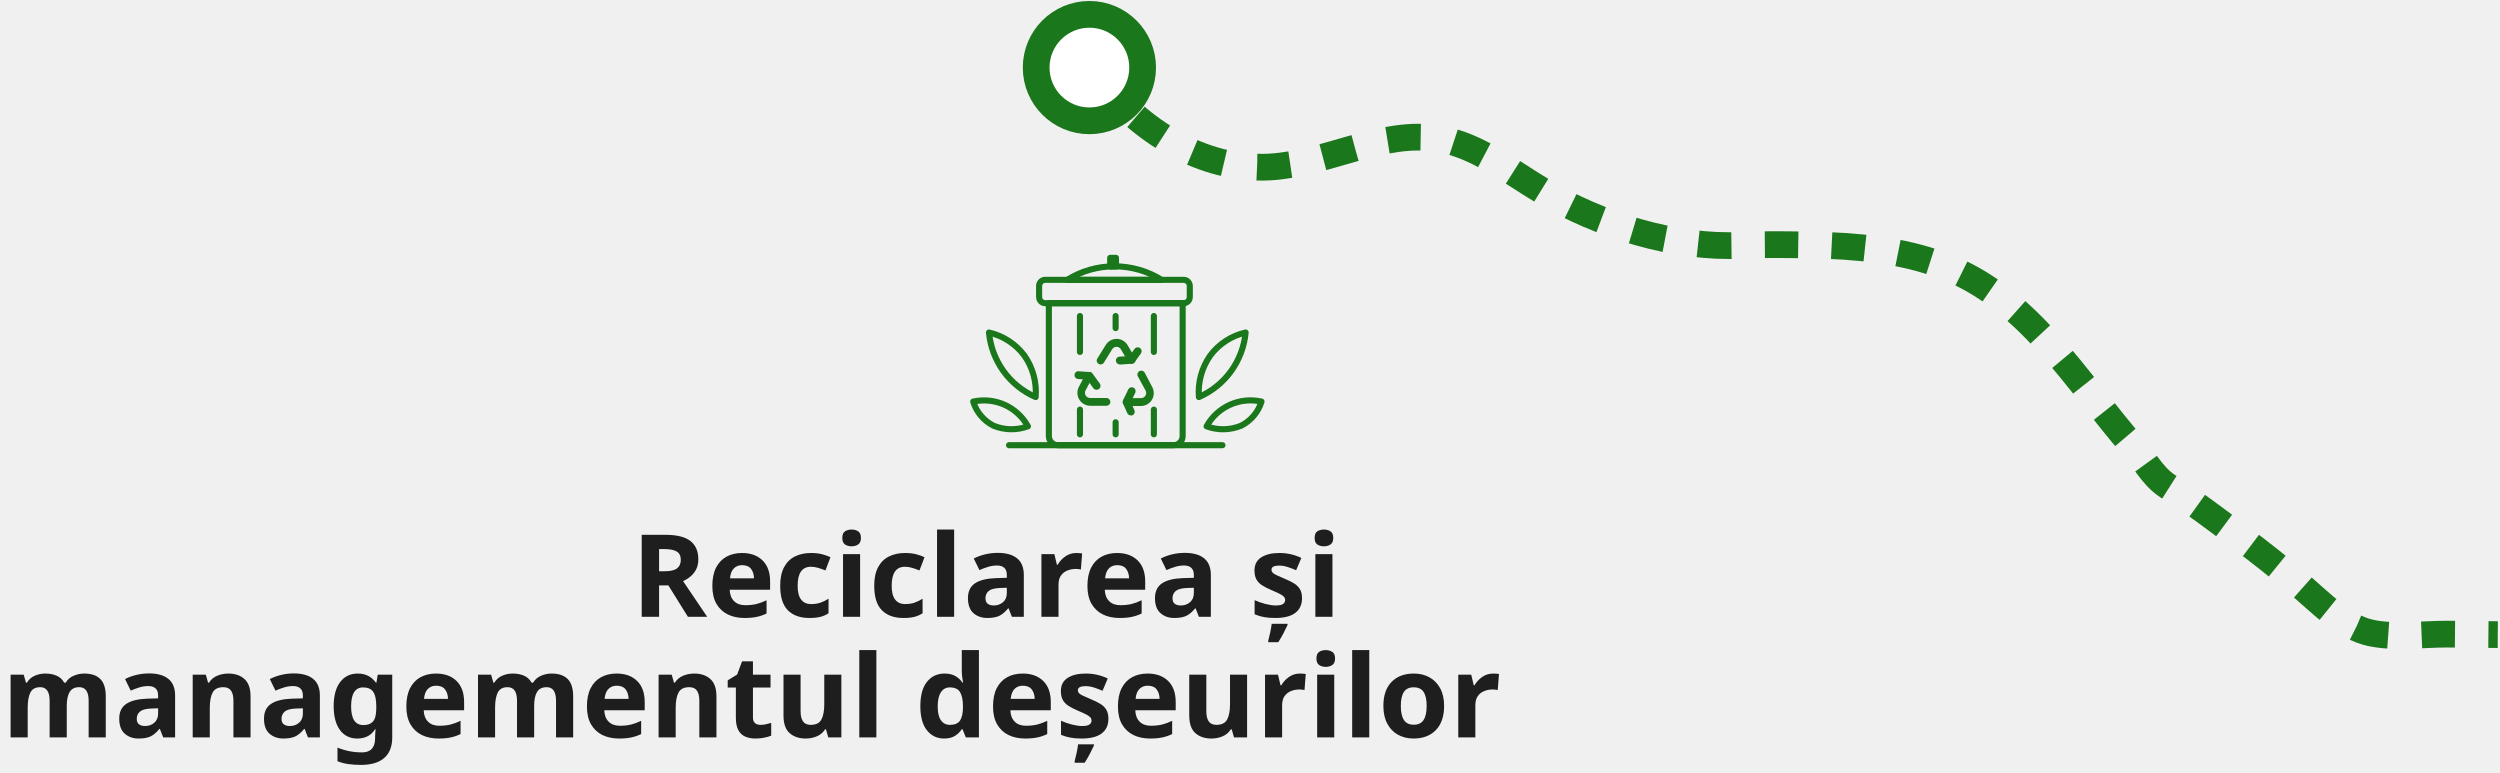
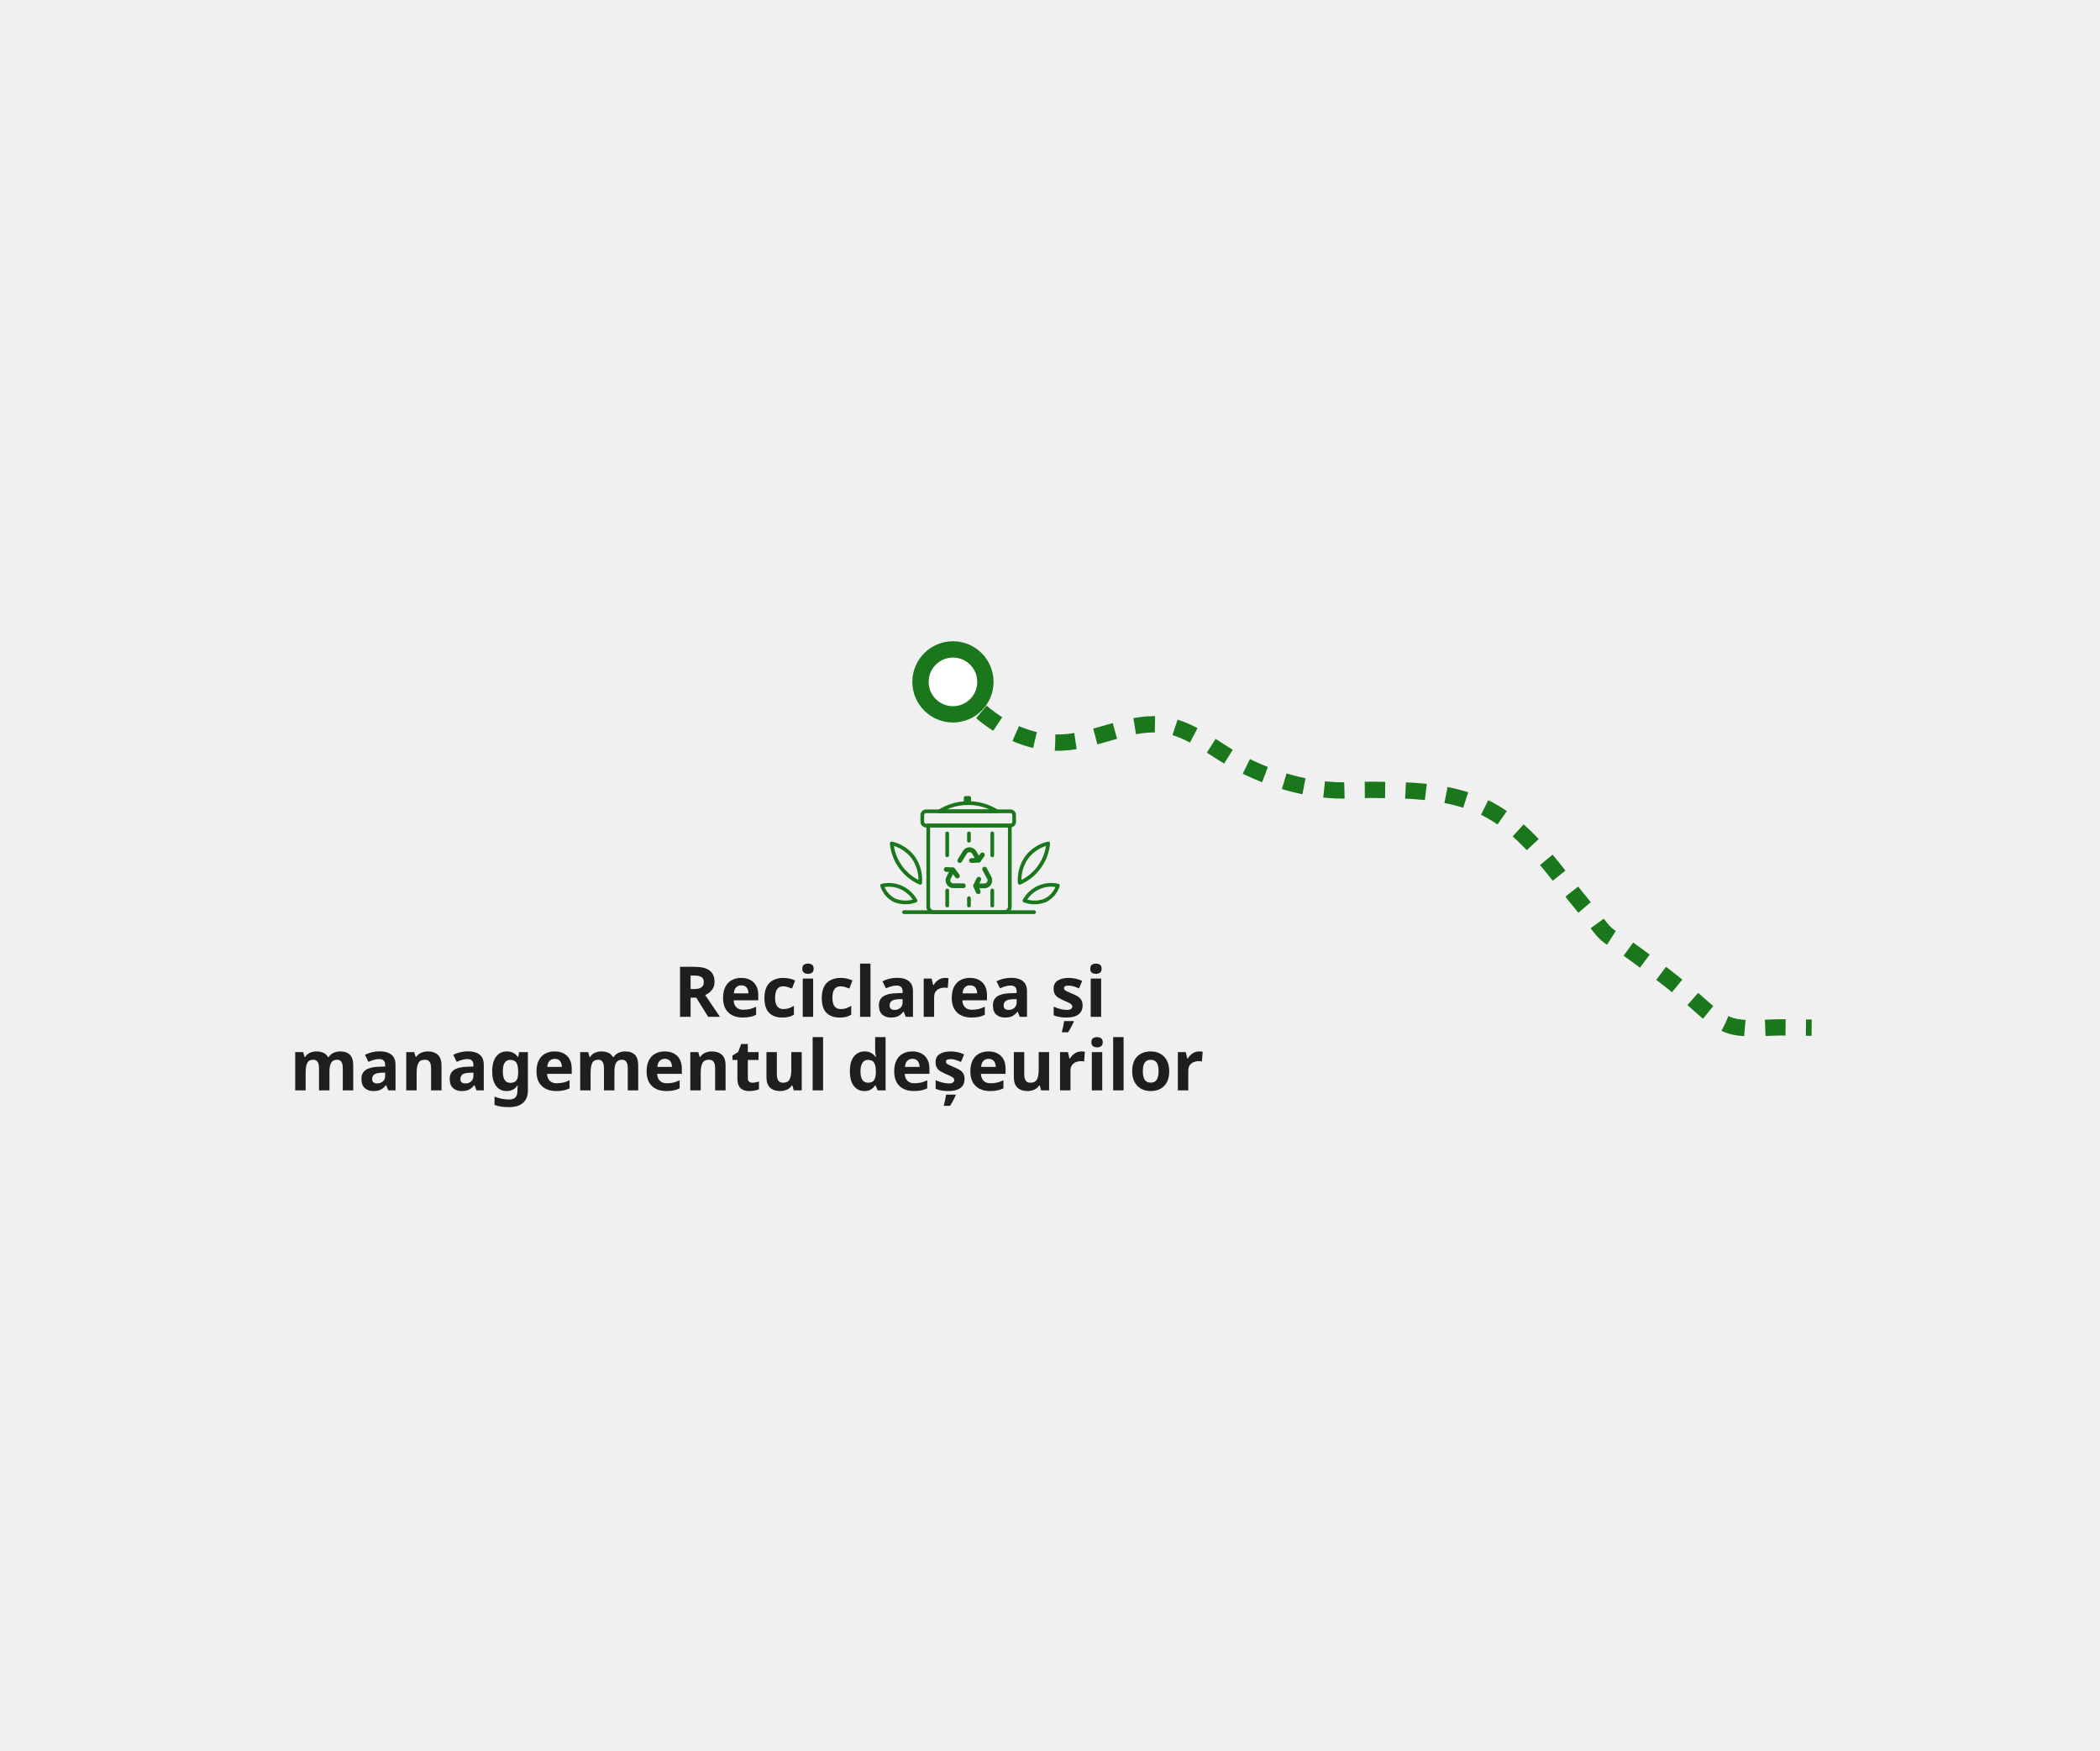
- <svg xmlns="http://www.w3.org/2000/svg" width="871" height="269" viewBox="0 0 871 269" fill="none">
-   <path d="M380.143 23.547C380.962 24.689 381.781 25.806 382.65 26.924C396.901 45.47 419.048 59.473 442.386 58.182C462.471 57.064 481.713 44.949 501.55 48.4C514.808 50.709 525.757 59.572 537.302 66.474C557.313 78.441 583.482 86.659 606.994 85.467C614.839 85.07 622.834 85.244 630.679 85.368C646.37 85.616 662.26 87.031 677.082 92.593C706.727 103.716 723.336 132.789 743.074 155.432C744.39 156.946 745.582 158.585 746.749 160.224C748.685 162.93 750.622 165.636 753.13 167.796C755.712 170.031 758.964 171.52 761.67 173.432C767.877 177.827 773.985 182.395 780.192 187.013C787.814 192.674 794.741 198.185 801.916 204.343C808.793 210.252 816.664 218.47 825.85 220.481C834.192 222.318 843.925 220.927 852.441 220.927C858.35 220.927 864.283 221.076 870.217 221.101" stroke="#1B771B" stroke-width="9.315" stroke-miterlimit="10" stroke-linejoin="round" stroke-dasharray="11.64 11.64" />
-   <path d="M379.546 42.093C389.789 42.093 398.093 33.789 398.093 23.546C398.093 13.303 389.789 5 379.546 5C369.303 5 361 13.303 361 23.546C361 33.789 369.303 42.093 379.546 42.093Z" fill="white" stroke="#1B771B" stroke-width="9.315" stroke-miterlimit="10" stroke-linecap="round" stroke-linejoin="round" />
-   <path d="M365.423 105.629V151.91C365.421 152.329 365.502 152.744 365.66 153.132C365.819 153.52 366.053 153.873 366.349 154.17C366.645 154.467 366.996 154.703 367.383 154.864C367.77 155.025 368.185 155.108 368.604 155.108H408.853C409.273 155.108 409.688 155.025 410.075 154.864C410.462 154.703 410.814 154.467 411.109 154.17C411.405 153.873 411.639 153.52 411.798 153.132C411.957 152.744 412.037 152.329 412.035 151.91V105.629H365.423Z" stroke="#1B771B" stroke-width="2.128" stroke-linecap="round" stroke-linejoin="round" />
-   <path d="M360.816 138.338C356.345 136.384 352.478 133.268 349.62 129.314C346.761 125.359 345.014 120.711 344.561 115.852C349.489 116.983 353.857 119.825 356.889 123.872C359.844 128.089 361.233 133.206 360.816 138.338Z" stroke="#1B771B" stroke-width="2.128" stroke-linecap="round" stroke-linejoin="round" />
-   <path d="M358.132 148.53C356.305 145.229 353.464 142.603 350.029 141.04C346.588 139.498 342.742 139.103 339.06 139.914C339.614 141.717 340.527 143.391 341.742 144.834C342.958 146.278 344.452 147.461 346.135 148.315C349.967 149.883 354.246 149.96 358.132 148.53Z" stroke="#1B771B" stroke-width="2.128" stroke-linecap="round" stroke-linejoin="round" />
-   <path d="M417.702 138.338C422.174 136.382 426.04 133.266 428.902 129.312C431.763 125.358 433.514 120.711 433.974 115.852C429.042 116.975 424.671 119.818 421.646 123.872C418.686 128.088 417.291 133.204 417.702 138.338Z" stroke="#1B771B" stroke-width="2.128" stroke-linecap="round" stroke-linejoin="round" />
-   <path d="M420.387 148.529C422.209 145.214 425.06 142.581 428.509 141.026C431.957 139.472 435.818 139.081 439.509 139.912C438.951 141.717 438.036 143.391 436.818 144.834C435.599 146.278 434.102 147.461 432.417 148.313C428.575 149.89 424.282 149.967 420.387 148.529Z" stroke="#1B771B" stroke-width="2.128" stroke-linecap="round" stroke-linejoin="round" />
-   <path d="M414.521 99.68V103.491C414.525 103.904 414.407 104.309 414.183 104.656C413.959 105.004 413.639 105.278 413.262 105.446C412.985 105.567 412.686 105.629 412.383 105.628H364.131C363.84 105.624 363.553 105.562 363.286 105.446C362.908 105.278 362.588 105.004 362.364 104.656C362.14 104.309 362.023 103.904 362.026 103.491V99.68C362.018 99.397 362.065 99.115 362.167 98.851C362.269 98.587 362.422 98.346 362.618 98.143C362.814 97.939 363.049 97.776 363.309 97.665C363.569 97.553 363.848 97.494 364.131 97.492H412.383C412.668 97.492 412.95 97.549 413.213 97.659C413.476 97.77 413.714 97.932 413.913 98.136C414.112 98.34 414.268 98.581 414.373 98.846C414.477 99.111 414.528 99.395 414.521 99.68Z" stroke="#1B771B" stroke-width="2.128" stroke-linecap="round" stroke-linejoin="round" />
-   <path d="M404.711 97.493H371.819C376.753 94.415 382.451 92.784 388.265 92.784C394.08 92.784 399.778 94.415 404.711 97.493Z" stroke="#1B771B" stroke-width="2.128" stroke-linecap="round" stroke-linejoin="round" />
-   <path d="M388.804 89.838H386.799V92.854H388.804V89.838Z" stroke="#1B771B" stroke-width="2.128" stroke-linecap="round" stroke-linejoin="round" />
-   <path d="M393.99 144.735C393.725 144.739 393.466 144.664 393.244 144.519C393.023 144.374 392.85 144.167 392.747 143.923L391.256 140.609C391.169 140.402 391.135 140.177 391.155 139.953C391.176 139.73 391.25 139.515 391.373 139.327C391.495 139.139 391.662 138.984 391.858 138.875C392.054 138.767 392.274 138.707 392.499 138.703H397.47C397.783 138.716 398.095 138.645 398.373 138.5C398.651 138.354 398.885 138.137 399.053 137.872C399.221 137.607 399.316 137.302 399.329 136.988C399.342 136.675 399.272 136.363 399.127 136.085L396.426 131.131C396.342 130.973 396.29 130.8 396.273 130.622C396.256 130.444 396.274 130.265 396.327 130.094C396.379 129.923 396.464 129.765 396.578 129.627C396.692 129.489 396.831 129.375 396.989 129.291C397.147 129.207 397.32 129.156 397.497 129.139C397.675 129.122 397.855 129.14 398.026 129.192C398.196 129.244 398.355 129.33 398.493 129.443C398.631 129.557 398.745 129.697 398.828 129.855L401.43 134.826C401.801 135.512 401.988 136.283 401.97 137.063C401.953 137.843 401.733 138.605 401.332 139.274C400.93 139.943 400.361 140.496 399.681 140.878C399.001 141.26 398.233 141.459 397.453 141.454H394.586L395.233 142.912C395.373 143.242 395.379 143.614 395.249 143.948C395.119 144.283 394.863 144.553 394.537 144.702C394.359 144.752 394.173 144.763 393.99 144.735Z" fill="#1B771B" />
-   <path d="M392.499 141.372C392.293 141.368 392.09 141.323 391.902 141.24C391.582 141.076 391.339 140.794 391.224 140.453C391.109 140.112 391.133 139.741 391.289 139.417L393.112 135.606C393.283 135.305 393.562 135.081 393.893 134.979C394.223 134.877 394.58 134.905 394.891 135.058C395.201 135.21 395.442 135.474 395.564 135.798C395.686 136.122 395.68 136.479 395.548 136.799L393.725 140.577C393.614 140.81 393.441 141.008 393.225 141.148C393.008 141.289 392.757 141.366 392.499 141.372Z" fill="#1B771B" />
-   <path d="M383.452 126.973C383.209 126.976 382.97 126.913 382.76 126.791C382.55 126.669 382.377 126.492 382.26 126.28C382.143 126.067 382.085 125.827 382.094 125.584C382.102 125.341 382.176 125.105 382.308 124.902L385.241 120.179C385.64 119.528 386.201 118.99 386.868 118.618C387.536 118.247 388.288 118.054 389.052 118.058C389.83 118.066 390.592 118.277 391.263 118.669C391.934 119.061 392.491 119.622 392.88 120.295L394.355 122.814L395.283 121.538C395.502 121.248 395.828 121.057 396.189 121.007C396.549 120.957 396.915 121.053 397.205 121.273C397.495 121.493 397.686 121.818 397.735 122.179C397.785 122.54 397.689 122.905 397.47 123.195L395.316 126.161C395.19 126.35 395.016 126.501 394.812 126.6C394.608 126.699 394.382 126.742 394.156 126.724C393.929 126.71 393.71 126.641 393.516 126.522C393.323 126.404 393.161 126.24 393.046 126.045L390.527 121.72C390.377 121.451 390.159 121.226 389.894 121.069C389.629 120.912 389.327 120.828 389.019 120.825C388.711 120.82 388.407 120.895 388.136 121.044C387.866 121.192 387.639 121.408 387.478 121.671L384.545 126.409C384.419 126.582 384.255 126.722 384.065 126.82C383.875 126.918 383.665 126.971 383.452 126.973Z" fill="#1B771B" />
-   <path d="M390.031 126.956C389.696 126.931 389.383 126.783 389.151 126.54C388.919 126.298 388.785 125.978 388.775 125.643C388.765 125.307 388.879 124.98 389.095 124.724C389.312 124.468 389.615 124.301 389.948 124.255L394.19 124.006C394.368 123.993 394.548 124.016 394.717 124.072C394.887 124.128 395.044 124.217 395.18 124.334C395.315 124.451 395.426 124.593 395.506 124.753C395.587 124.913 395.635 125.087 395.648 125.266C395.661 125.444 395.639 125.624 395.582 125.793C395.526 125.963 395.437 126.12 395.32 126.256C395.203 126.391 395.061 126.502 394.901 126.582C394.741 126.663 394.567 126.711 394.389 126.724L390.13 127.022L390.031 126.956Z" fill="#1B771B" />
-   <path d="M385.487 141.373H379.853C379.077 141.37 378.313 141.166 377.639 140.782C376.964 140.397 376.399 139.845 376.001 139.178C375.602 138.511 375.383 137.752 375.364 136.975C375.345 136.199 375.528 135.43 375.893 134.745L377.268 132.16L375.611 132.044C375.433 132.031 375.26 131.983 375.1 131.903C374.941 131.823 374.8 131.711 374.684 131.576C374.568 131.44 374.481 131.282 374.427 131.112C374.373 130.942 374.353 130.763 374.369 130.586C374.379 130.408 374.425 130.235 374.504 130.076C374.582 129.917 374.692 129.775 374.826 129.659C374.961 129.543 375.117 129.455 375.286 129.401C375.455 129.347 375.633 129.327 375.81 129.343L379.472 129.608C379.698 129.622 379.917 129.692 380.109 129.814C380.3 129.935 380.458 130.103 380.567 130.301C380.676 130.499 380.733 130.722 380.733 130.949C380.733 131.175 380.675 131.398 380.566 131.596L378.213 136.021C378.064 136.298 377.991 136.61 378.001 136.924C378.011 137.239 378.104 137.546 378.271 137.813C378.437 138.08 378.671 138.299 378.949 138.447C379.227 138.594 379.539 138.667 379.853 138.655H385.487C385.846 138.66 386.189 138.804 386.443 139.058C386.697 139.312 386.842 139.655 386.846 140.014C386.846 140.374 386.703 140.72 386.448 140.975C386.193 141.23 385.848 141.373 385.487 141.373Z" fill="#1B771B" />
-   <path d="M382.009 135.789C381.793 135.79 381.579 135.74 381.386 135.642C381.193 135.544 381.025 135.401 380.899 135.226L378.413 131.763C378.194 131.473 378.098 131.107 378.148 130.747C378.198 130.386 378.388 130.06 378.678 129.84C378.968 129.621 379.334 129.525 379.695 129.575C380.055 129.625 380.381 129.816 380.601 130.106L383.169 133.635C383.315 133.837 383.403 134.076 383.422 134.325C383.441 134.573 383.392 134.823 383.279 135.045C383.166 135.268 382.994 135.455 382.782 135.586C382.569 135.717 382.325 135.788 382.075 135.789H382.009Z" fill="#1B771B" />
-   <path d="M351.553 155.108H425.903" stroke="#1B771B" stroke-width="2.128" stroke-linecap="round" stroke-linejoin="round" />
-   <path d="M376.259 110.102V122.612" stroke="#1B771B" stroke-width="2.128" stroke-linecap="round" stroke-linejoin="round" />
-   <path d="M402.01 110.102V122.612" stroke="#1B771B" stroke-width="2.128" stroke-linecap="round" stroke-linejoin="round" />
-   <path d="M388.686 110.102V114.311" stroke="#1B771B" stroke-width="2.128" stroke-linecap="round" stroke-linejoin="round" />
-   <path d="M376.259 151.315V142.715" stroke="#1B771B" stroke-width="2.128" stroke-linecap="round" stroke-linejoin="round" />
-   <path d="M402.01 151.315V142.715" stroke="#1B771B" stroke-width="2.128" stroke-linecap="round" stroke-linejoin="round" />
-   <path d="M388.686 151.313V147.121" stroke="#1B771B" stroke-width="2.128" stroke-linecap="round" stroke-linejoin="round" />
-   <text fill="#1E1E1E" xml:space="preserve" style="white-space: pre" font-family="Titillium Web" font-size="40" font-weight="600" letter-spacing="0px">
-     <tspan x="219.984" y="214.9">Reciclarea și  + <svg xmlns="http://www.w3.org/2000/svg" width="1200" height="1000" viewBox="0 0 1200 1000" fill="none">
+   <g id="segment-environment-05-reciclarea-si-managementul-deseurilor">
+     <g id="Group 1173">
+       <g id="Group 1122">
+         <path id="Vector" d="M545.143 389.547C545.962 390.689 546.781 391.806 547.65 392.924C561.901 411.47 584.048 425.473 607.386 424.182C627.471 423.064 646.713 410.949 666.55 414.4C679.808 416.709 690.757 425.572 702.302 432.474C722.313 444.441 748.482 452.659 771.994 451.467C779.839 451.07 787.834 451.244 795.679 451.368C811.37 451.616 827.26 453.032 842.082 458.593C871.727 469.716 888.336 498.789 908.074 521.432C909.39 522.946 910.582 524.585 911.749 526.224C913.685 528.93 915.622 531.636 918.13 533.796C920.712 536.031 923.964 537.52 926.67 539.432C932.877 543.827 938.985 548.395 945.192 553.013C952.814 558.674 959.741 564.185 966.916 570.343C973.793 576.252 981.664 584.47 990.85 586.481C999.192 588.318 1008.92 586.927 1017.44 586.927C1023.35 586.927 1029.28 587.076 1035.22 587.101" stroke="#1B771B" stroke-width="9.315" stroke-miterlimit="10" stroke-linejoin="round" stroke-dasharray="11.64 11.64" />
+         <path id="Vector_2" d="M544.546 408.093C554.789 408.093 563.093 399.789 563.093 389.546C563.093 379.303 554.789 371 544.546 371C534.303 371 526 379.303 526 389.546C526 399.789 534.303 408.093 544.546 408.093Z" fill="white" stroke="#1B771B" stroke-width="9.315" stroke-miterlimit="10" stroke-linecap="round" stroke-linejoin="round" />
+       </g>
+       <g id="icon-reciclarea-si-managementul-deseurilor 1">
+         <path id="Vector_3" d="M530.423 471.629V517.91C530.421 518.329 530.502 518.744 530.66 519.132C530.819 519.52 531.053 519.873 531.349 520.17C531.645 520.467 531.996 520.703 532.383 520.864C532.77 521.025 533.185 521.108 533.604 521.108H573.853C574.273 521.108 574.688 521.025 575.075 520.864C575.462 520.703 575.814 520.467 576.109 520.17C576.405 519.873 576.639 519.52 576.798 519.132C576.957 518.744 577.037 518.329 577.035 517.91V471.629H530.423Z" stroke="#1B771B" stroke-width="2.128" stroke-linecap="round" stroke-linejoin="round" />
+         <path id="Vector_4" d="M525.816 504.338C521.345 502.384 517.478 499.268 514.62 495.314C511.761 491.359 510.014 486.711 509.561 481.852C514.489 482.983 518.857 485.825 521.889 489.872C524.844 494.089 526.233 499.206 525.816 504.338Z" stroke="#1B771B" stroke-width="2.128" stroke-linecap="round" stroke-linejoin="round" />
+         <path id="Vector_5" d="M523.132 514.53C521.305 511.229 518.464 508.603 515.029 507.04C511.588 505.498 507.742 505.103 504.06 505.914C504.614 507.717 505.527 509.391 506.742 510.834C507.958 512.278 509.452 513.461 511.135 514.315C514.967 515.883 519.246 515.96 523.132 514.53Z" stroke="#1B771B" stroke-width="2.128" stroke-linecap="round" stroke-linejoin="round" />
+         <path id="Vector_6" d="M582.702 504.338C587.174 502.382 591.04 499.266 593.902 495.312C596.763 491.358 598.514 486.711 598.974 481.852C594.042 482.975 589.671 485.818 586.646 489.872C583.686 494.088 582.291 499.204 582.702 504.338Z" stroke="#1B771B" stroke-width="2.128" stroke-linecap="round" stroke-linejoin="round" />
+         <path id="Vector_7" d="M585.387 514.529C587.209 511.214 590.06 508.581 593.509 507.026C596.957 505.472 600.818 505.081 604.509 505.912C603.951 507.717 603.036 509.391 601.818 510.834C600.599 512.278 599.102 513.461 597.417 514.313C593.575 515.89 589.282 515.967 585.387 514.529Z" stroke="#1B771B" stroke-width="2.128" stroke-linecap="round" stroke-linejoin="round" />
+         <path id="Vector_8" d="M579.521 465.679V469.491C579.525 469.904 579.407 470.309 579.183 470.656C578.959 471.004 578.639 471.278 578.262 471.446C577.985 471.567 577.686 471.629 577.383 471.628H529.131C528.84 471.624 528.553 471.562 528.286 471.446C527.908 471.278 527.588 471.004 527.364 470.656C527.14 470.309 527.023 469.904 527.026 469.491V465.679C527.018 465.397 527.065 465.115 527.167 464.851C527.269 464.587 527.422 464.346 527.618 464.143C527.814 463.939 528.049 463.776 528.309 463.665C528.569 463.553 528.848 463.494 529.131 463.492H577.383C577.668 463.492 577.95 463.549 578.213 463.66C578.476 463.77 578.714 463.932 578.913 464.136C579.112 464.34 579.268 464.581 579.373 464.846C579.477 465.111 579.528 465.395 579.521 465.679Z" stroke="#1B771B" stroke-width="2.128" stroke-linecap="round" stroke-linejoin="round" />
+         <path id="Vector_9" d="M569.711 463.493H536.819C541.753 460.416 547.451 458.784 553.265 458.784C559.08 458.784 564.778 460.416 569.711 463.493Z" stroke="#1B771B" stroke-width="2.128" stroke-linecap="round" stroke-linejoin="round" />
+         <path id="Vector_10" d="M553.804 455.838H551.799V458.854H553.804V455.838Z" stroke="#1B771B" stroke-width="2.128" stroke-linecap="round" stroke-linejoin="round" />
+         <path id="Vector_11" d="M558.99 510.735C558.725 510.739 558.466 510.664 558.244 510.519C558.023 510.374 557.85 510.167 557.747 509.923L556.256 506.609C556.169 506.402 556.135 506.177 556.155 505.953C556.176 505.73 556.25 505.515 556.373 505.327C556.495 505.139 556.662 504.984 556.858 504.875C557.054 504.767 557.274 504.707 557.499 504.703H562.47C562.783 504.716 563.095 504.645 563.373 504.5C563.651 504.354 563.885 504.137 564.053 503.872C564.221 503.607 564.316 503.302 564.329 502.988C564.342 502.675 564.272 502.363 564.127 502.085L561.426 497.131C561.342 496.973 561.29 496.8 561.273 496.622C561.256 496.444 561.274 496.265 561.327 496.094C561.379 495.923 561.464 495.765 561.578 495.627C561.692 495.489 561.831 495.375 561.989 495.291C562.147 495.207 562.32 495.156 562.497 495.139C562.675 495.122 562.855 495.14 563.026 495.192C563.196 495.244 563.355 495.33 563.493 495.443C563.631 495.557 563.745 495.697 563.828 495.855L566.43 500.826C566.801 501.512 566.988 502.283 566.97 503.063C566.953 503.843 566.733 504.605 566.332 505.274C565.93 505.943 565.361 506.496 564.681 506.878C564.001 507.26 563.233 507.459 562.453 507.454H559.586L560.233 508.912C560.373 509.242 560.379 509.614 560.249 509.948C560.119 510.283 559.863 510.553 559.537 510.702C559.359 510.752 559.173 510.763 558.99 510.735Z" fill="#1B771B" />
+         <path id="Vector_12" d="M557.499 507.372C557.293 507.368 557.09 507.323 556.902 507.24C556.582 507.076 556.339 506.794 556.224 506.453C556.109 506.112 556.133 505.741 556.289 505.417L558.112 501.606C558.283 501.305 558.562 501.081 558.893 500.979C559.223 500.877 559.58 500.905 559.891 501.058C560.201 501.21 560.442 501.474 560.564 501.798C560.686 502.122 560.68 502.479 560.548 502.799L558.725 506.577C558.614 506.81 558.441 507.008 558.225 507.148C558.008 507.289 557.757 507.366 557.499 507.372Z" fill="#1B771B" />
+         <path id="Vector_13" d="M548.452 492.973C548.209 492.976 547.97 492.913 547.76 492.791C547.55 492.669 547.377 492.492 547.26 492.28C547.143 492.067 547.085 491.827 547.094 491.584C547.102 491.341 547.176 491.105 547.308 490.902L550.241 486.179C550.64 485.528 551.201 484.99 551.868 484.618C552.536 484.247 553.288 484.054 554.052 484.058C554.83 484.066 555.592 484.277 556.263 484.669C556.934 485.061 557.491 485.622 557.88 486.295L559.355 488.814L560.283 487.538C560.502 487.248 560.828 487.057 561.189 487.007C561.549 486.957 561.915 487.053 562.205 487.273C562.495 487.493 562.686 487.818 562.735 488.179C562.785 488.54 562.689 488.905 562.47 489.195L560.316 492.161C560.19 492.35 560.016 492.501 559.812 492.6C559.608 492.699 559.382 492.742 559.156 492.724C558.929 492.71 558.71 492.641 558.516 492.522C558.323 492.404 558.161 492.24 558.046 492.045L555.527 487.72C555.377 487.451 555.159 487.226 554.894 487.069C554.629 486.912 554.327 486.828 554.019 486.825C553.711 486.82 553.407 486.895 553.136 487.044C552.866 487.192 552.639 487.408 552.478 487.671L549.545 492.409C549.419 492.582 549.255 492.722 549.065 492.82C548.875 492.918 548.665 492.971 548.452 492.973Z" fill="#1B771B" />
+         <path id="Vector_14" d="M555.031 492.956C554.696 492.931 554.383 492.783 554.151 492.54C553.919 492.298 553.785 491.978 553.775 491.643C553.765 491.307 553.879 490.98 554.095 490.724C554.312 490.468 554.615 490.301 554.948 490.255L559.19 490.006C559.368 489.993 559.548 490.016 559.717 490.072C559.887 490.128 560.044 490.217 560.18 490.334C560.315 490.451 560.426 490.593 560.506 490.753C560.587 490.913 560.635 491.087 560.648 491.266C560.661 491.444 560.639 491.624 560.582 491.793C560.526 491.963 560.437 492.12 560.32 492.256C560.203 492.391 560.061 492.502 559.901 492.582C559.741 492.663 559.567 492.711 559.389 492.724L555.13 493.022L555.031 492.956Z" fill="#1B771B" />
+         <path id="Vector_15" d="M550.487 507.373H544.853C544.077 507.37 543.313 507.166 542.639 506.782C541.964 506.397 541.399 505.845 541.001 505.178C540.602 504.511 540.383 503.752 540.364 502.975C540.345 502.199 540.528 501.43 540.893 500.745L542.268 498.16L540.611 498.044C540.433 498.031 540.26 497.983 540.1 497.903C539.941 497.823 539.8 497.711 539.684 497.576C539.568 497.44 539.481 497.282 539.427 497.112C539.373 496.942 539.353 496.763 539.369 496.586C539.379 496.408 539.425 496.235 539.504 496.076C539.582 495.917 539.692 495.775 539.826 495.659C539.961 495.543 540.117 495.455 540.286 495.401C540.455 495.347 540.633 495.327 540.81 495.343L544.472 495.608C544.698 495.622 544.917 495.692 545.109 495.814C545.3 495.935 545.458 496.103 545.567 496.301C545.676 496.499 545.733 496.722 545.733 496.949C545.733 497.175 545.675 497.398 545.566 497.596L543.213 502.021C543.064 502.298 542.991 502.61 543.001 502.924C543.011 503.239 543.104 503.546 543.271 503.813C543.437 504.08 543.671 504.299 543.949 504.447C544.227 504.594 544.539 504.667 544.853 504.655H550.487C550.846 504.66 551.189 504.804 551.443 505.058C551.697 505.312 551.842 505.655 551.846 506.014C551.846 506.374 551.703 506.72 551.448 506.975C551.193 507.23 550.848 507.373 550.487 507.373Z" fill="#1B771B" />
+         <path id="Vector_16" d="M547.009 501.789C546.793 501.79 546.579 501.74 546.386 501.642C546.193 501.544 546.025 501.401 545.899 501.226L543.413 497.763C543.194 497.473 543.098 497.107 543.148 496.747C543.198 496.386 543.388 496.06 543.678 495.84C543.968 495.621 544.334 495.525 544.695 495.575C545.055 495.625 545.381 495.816 545.601 496.106L548.169 499.635C548.315 499.837 548.403 500.076 548.422 500.325C548.441 500.573 548.392 500.823 548.279 501.045C548.166 501.268 547.994 501.455 547.782 501.586C547.569 501.717 547.325 501.788 547.075 501.789H547.009Z" fill="#1B771B" />
+         <path id="Vector_17" d="M516.553 521.108H590.903" stroke="#1B771B" stroke-width="2.128" stroke-linecap="round" stroke-linejoin="round" />
+         <path id="Vector_18" d="M541.259 476.102V488.612" stroke="#1B771B" stroke-width="2.128" stroke-linecap="round" stroke-linejoin="round" />
+         <path id="Vector_19" d="M567.01 476.102V488.612" stroke="#1B771B" stroke-width="2.128" stroke-linecap="round" stroke-linejoin="round" />
+         <path id="Vector_20" d="M553.686 476.102V480.311" stroke="#1B771B" stroke-width="2.128" stroke-linecap="round" stroke-linejoin="round" />
+         <path id="Vector_21" d="M541.259 517.315V508.715" stroke="#1B771B" stroke-width="2.128" stroke-linecap="round" stroke-linejoin="round" />
+         <path id="Vector_22" d="M567.01 517.315V508.715" stroke="#1B771B" stroke-width="2.128" stroke-linecap="round" stroke-linejoin="round" />
+         <path id="Vector_23" d="M553.686 517.313V513.121" stroke="#1B771B" stroke-width="2.128" stroke-linecap="round" stroke-linejoin="round" />
+       </g>
+       <text id="Reciclarea Èi â¨managementul deÈeurilor" fill="#1E1E1E" xml:space="preserve" style="white-space: pre" font-family="Titillium Web" font-size="40" font-weight="600" letter-spacing="0px">
+         <tspan x="384.984" y="580.9">Reciclarea și  </tspan>
-     <tspan x="0.57" y="256.9">managementul deșeurilor</tspan>
-   </text>
+         <tspan x="165.57" y="622.9">managementul deșeurilor</tspan>
+       </text>
+     </g>
+   </g>
</svg>
